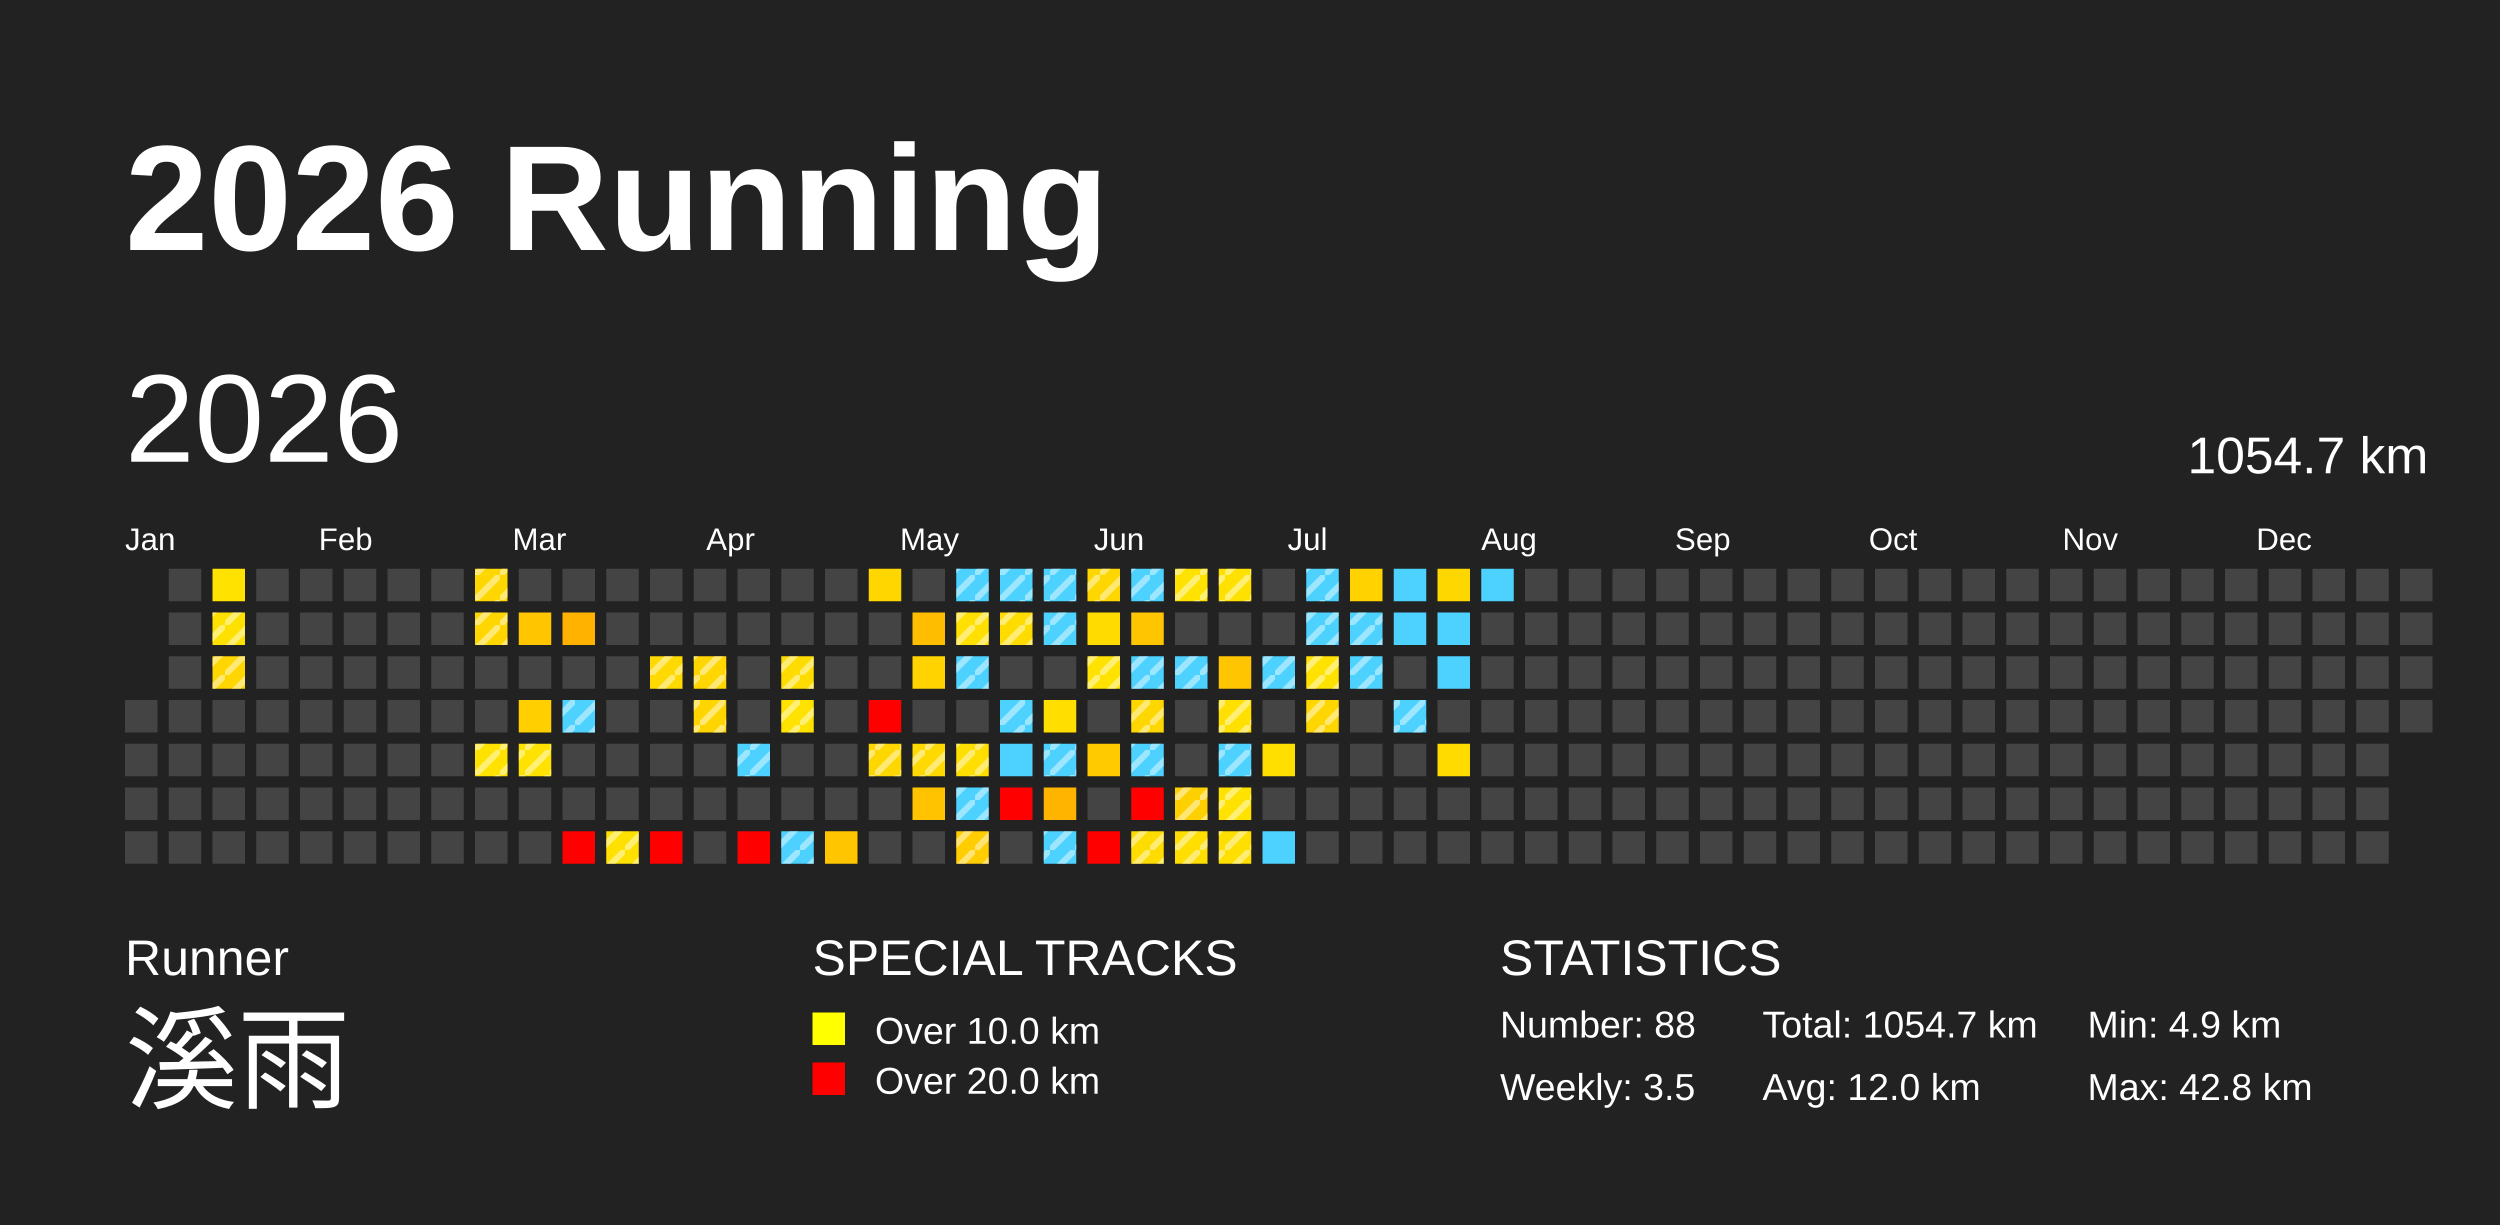
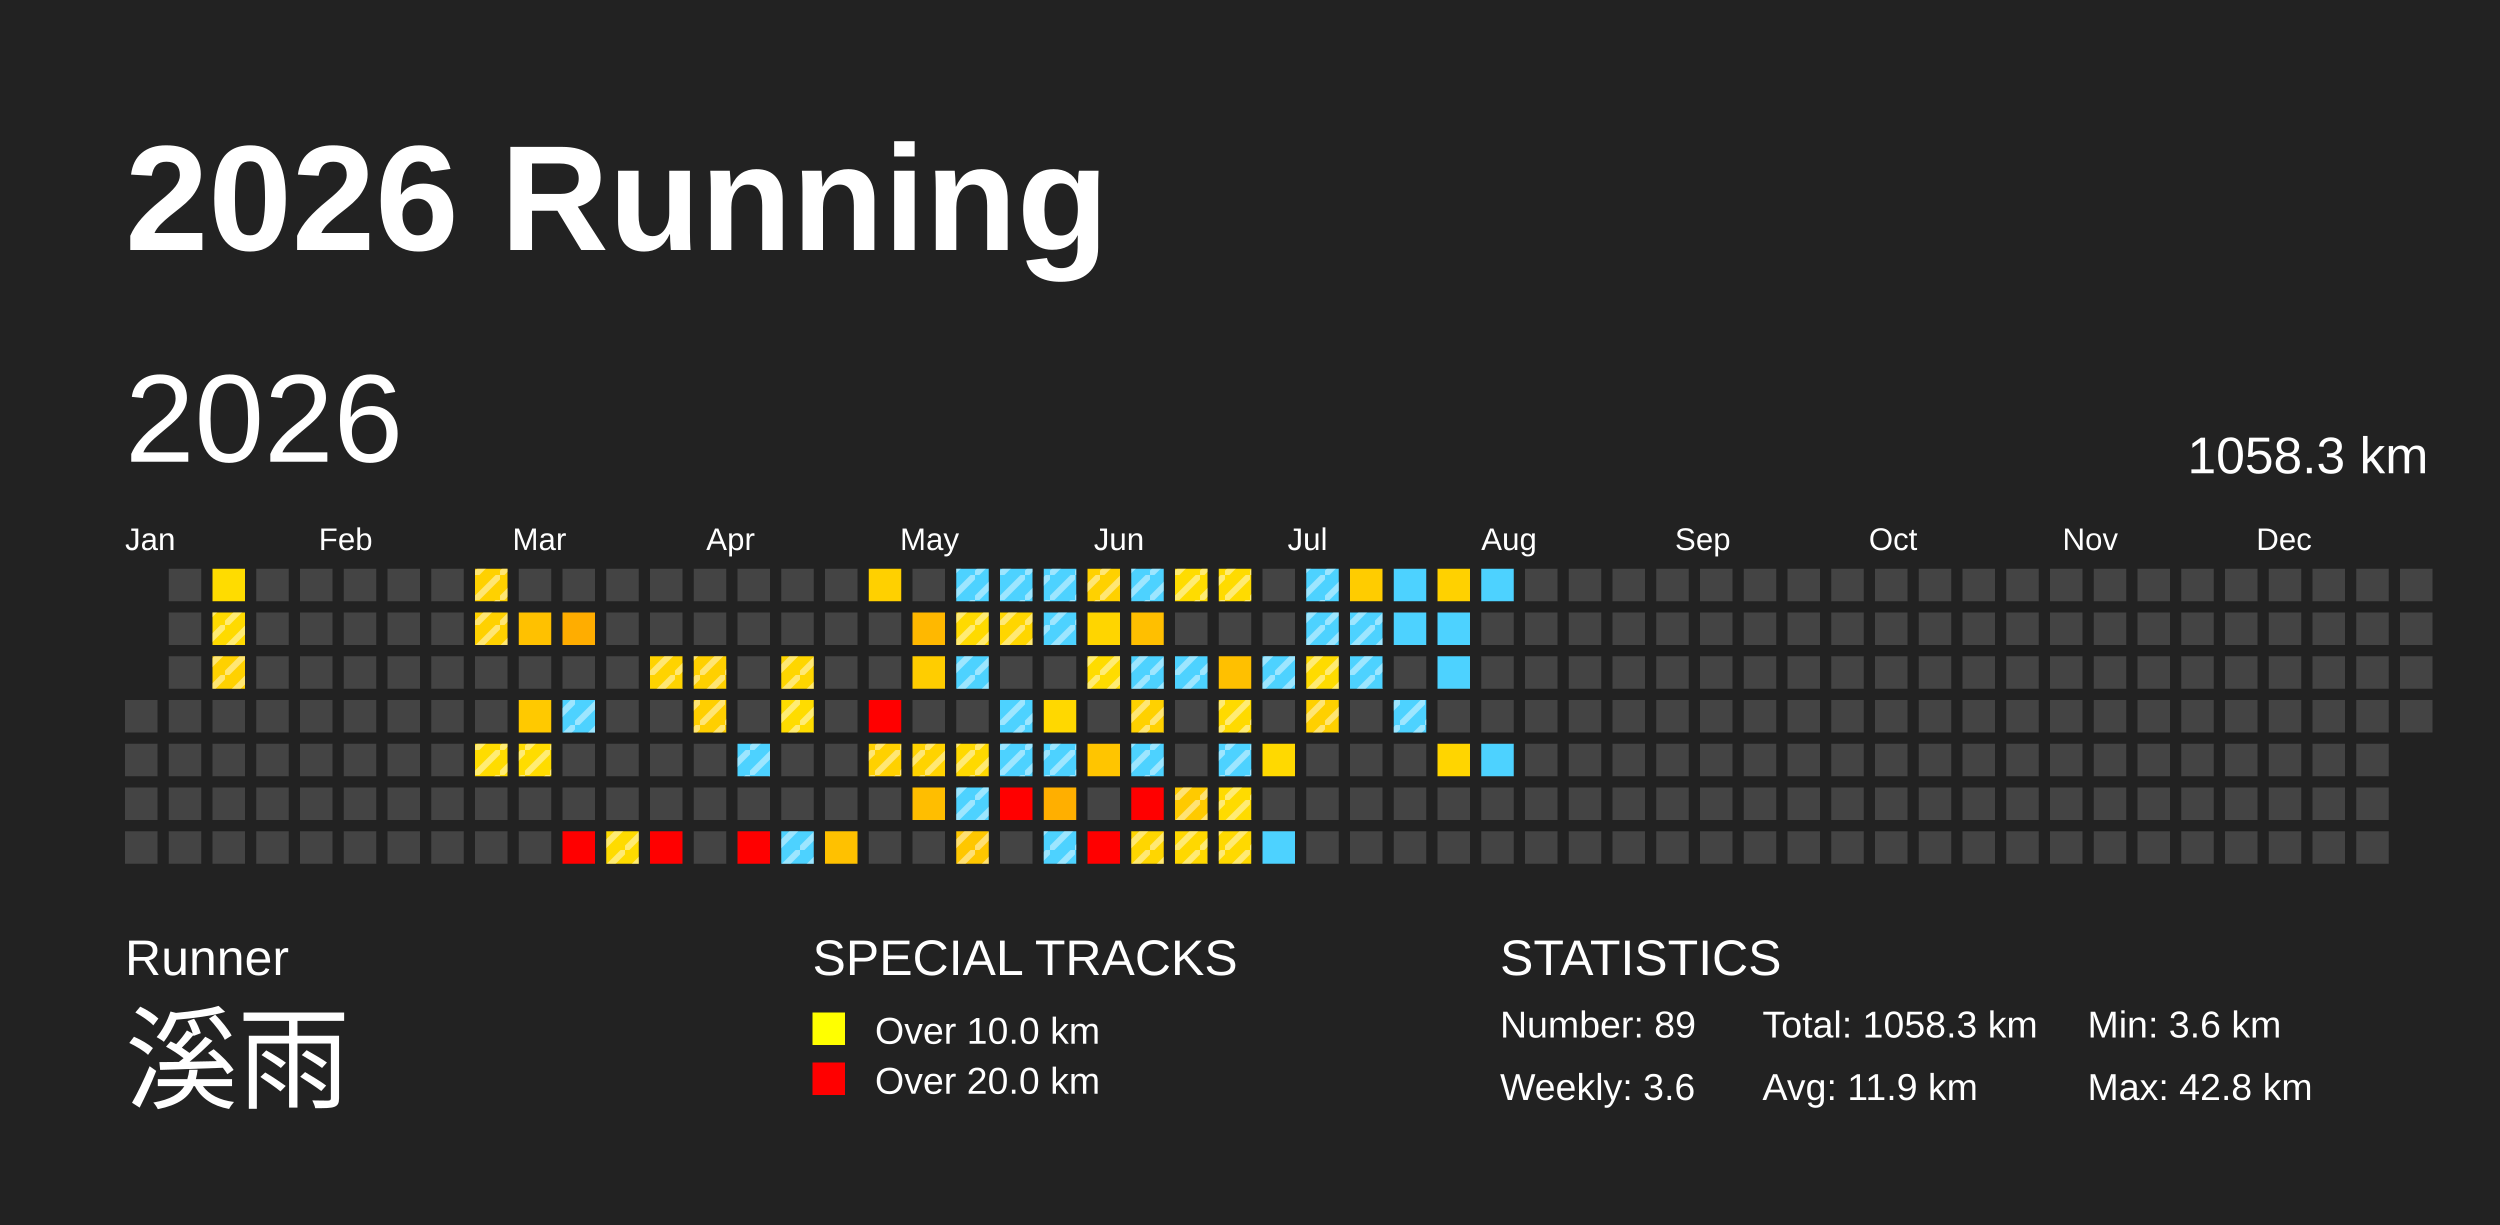
<svg xmlns="http://www.w3.org/2000/svg" baseProfile="full" height="98mm" version="1.1" viewBox="0,0,200,98" width="200mm">
  <defs>
    <pattern height="2" id="indoor-stripe" patternUnits="userSpaceOnUse" width="2">
      <line stroke="white" stroke-opacity="0.45" stroke-width="0.5" x1="0" x2="2" y1="2" y2="0" />
    </pattern>
  </defs>
  <rect fill="#222222" height="98" width="200" x="0" y="0" />
  <text fill="#FFFFFF" style="font-size:12px; font-family:Arial; font-weight:bold;" x="10" y="20">2026 Running</text>
  <text fill="#FFFFFF" style="font-size:4px; font-family:Arial" x="10" y="78">Runner</text>
  <text fill="#FFFFFF" style="font-size:9px; font-family:Arial" x="10" y="88">溪雨</text>
  <text fill="#FFFFFF" style="font-size:4px; font-family:Arial" x="65" y="78">SPECIAL TRACKS</text>
  <rect fill="yellow" height="2.6" width="2.6" x="65" y="81" />
  <text fill="#FFFFFF" style="font-size:3px; font-family:Arial" x="70" y="83.5">Over 10.0 km</text>
  <rect fill="red" height="2.6" width="2.6" x="65" y="85" />
  <text fill="#FFFFFF" style="font-size:3px; font-family:Arial" x="70" y="87.5">Over 20.0 km</text>
  <text fill="#FFFFFF" style="font-size:4px; font-family:Arial" x="120" y="78">STATISTICS</text>
-   <text fill="#FFFFFF" style="font-size:3px; font-family:Arial" x="120" y="83">Number: 88</text>
-   <text fill="#FFFFFF" style="font-size:3px; font-family:Arial" x="120" y="88">Weekly: 3.5</text>
-   <text fill="#FFFFFF" style="font-size:3px; font-family:Arial" x="141" y="83">Total: 1054.7 km</text>
-   <text fill="#FFFFFF" style="font-size:3px; font-family:Arial" x="141" y="88">Avg: 12.0 km</text>
-   <text fill="#FFFFFF" style="font-size:3px; font-family:Arial" x="167" y="83">Min: 4.9 km</text>
+   <text fill="#FFFFFF" style="font-size:3px; font-family:Arial" x="120" y="83">Number: 89</text>
+   <text fill="#FFFFFF" style="font-size:3px; font-family:Arial" x="120" y="88">Weekly: 3.6</text>
+   <text fill="#FFFFFF" style="font-size:3px; font-family:Arial" x="141" y="83">Total: 1058.3 km</text>
+   <text fill="#FFFFFF" style="font-size:3px; font-family:Arial" x="141" y="88">Avg: 11.9 km</text>
+   <text fill="#FFFFFF" style="font-size:3px; font-family:Arial" x="167" y="83">Min: 3.6 km</text>
  <text fill="#FFFFFF" style="font-size:3px; font-family:Arial" x="167" y="88">Max: 42.8 km</text>
  <text dominant-baseline="hanging" fill="#FFFFFF" style="font-size:10.0px; font-family:Arial;" x="10" y="30">2026</text>
-   <text dominant-baseline="hanging" fill="#FFFFFF" style="font-size:4.125px; font-family:Arial;" x="175" y="35">1054.7 km</text>
+   <text dominant-baseline="hanging" fill="#FFFFFF" style="font-size:4.125px; font-family:Arial;" x="175" y="35">1058.3 km</text>
  <text fill="#FFFFFF" style="font-size:2.5px; font-family:Arial" x="10.0" y="44">Jan</text>
  <text fill="#FFFFFF" style="font-size:2.5px; font-family:Arial" x="25.5" y="44">Feb</text>
  <text fill="#FFFFFF" style="font-size:2.5px; font-family:Arial" x="41.0" y="44">Mar</text>
  <text fill="#FFFFFF" style="font-size:2.5px; font-family:Arial" x="56.5" y="44">Apr</text>
  <text fill="#FFFFFF" style="font-size:2.5px; font-family:Arial" x="72.0" y="44">May</text>
  <text fill="#FFFFFF" style="font-size:2.5px; font-family:Arial" x="87.5" y="44">Jun</text>
  <text fill="#FFFFFF" style="font-size:2.5px; font-family:Arial" x="103.0" y="44">Jul</text>
  <text fill="#FFFFFF" style="font-size:2.5px; font-family:Arial" x="118.5" y="44">Aug</text>
  <text fill="#FFFFFF" style="font-size:2.5px; font-family:Arial" x="134.0" y="44">Sep</text>
  <text fill="#FFFFFF" style="font-size:2.5px; font-family:Arial" x="149.5" y="44">Oct</text>
  <text fill="#FFFFFF" style="font-size:2.5px; font-family:Arial" x="165.0" y="44">Nov</text>
  <text fill="#FFFFFF" style="font-size:2.5px; font-family:Arial" x="180.5" y="44">Dec</text>
  <rect fill="#444444" height="2.6" width="2.6" x="10.0" y="56.0" />
  <rect fill="#444444" height="2.6" width="2.6" x="10.0" y="59.5" />
  <rect fill="#444444" height="2.6" width="2.6" x="10.0" y="63.0" />
  <rect fill="#444444" height="2.6" width="2.6" x="10.0" y="66.5" />
  <rect fill="#444444" height="2.6" width="2.6" x="13.5" y="45.5" />
  <rect fill="#444444" height="2.6" width="2.6" x="13.5" y="49.0" />
  <rect fill="#444444" height="2.6" width="2.6" x="13.5" y="52.5" />
  <rect fill="#444444" height="2.6" width="2.6" x="13.5" y="56.0" />
  <rect fill="#444444" height="2.6" width="2.6" x="13.5" y="59.5" />
  <rect fill="#444444" height="2.6" width="2.6" x="13.5" y="63.0" />
  <rect fill="#444444" height="2.6" width="2.6" x="13.5" y="66.5" />
-   <rect fill="#ffe200" height="2.6" width="2.6" x="17.0" y="45.5" />
-   <rect fill="#ffe100" height="2.6" width="2.6" x="17.0" y="49.0" />
+   <rect fill="#ffdc00" height="2.6" width="2.6" x="17.0" y="45.5" />
+   <rect fill="#ffda00" height="2.6" width="2.6" x="17.0" y="49.0" />
  <rect fill="url(#indoor-stripe)" height="2.6" style="pointer-events: none;" width="2.6" x="17.0" y="49.0" />
-   <rect fill="#ffd600" height="2.6" width="2.6" x="17.0" y="52.5" />
+   <rect fill="#ffd100" height="2.6" width="2.6" x="17.0" y="52.5" />
  <rect fill="url(#indoor-stripe)" height="2.6" style="pointer-events: none;" width="2.6" x="17.0" y="52.5" />
  <rect fill="#444444" height="2.6" width="2.6" x="17.0" y="56.0" />
  <rect fill="#444444" height="2.6" width="2.6" x="17.0" y="59.5" />
  <rect fill="#444444" height="2.6" width="2.6" x="17.0" y="63.0" />
  <rect fill="#444444" height="2.6" width="2.6" x="17.0" y="66.5" />
  <rect fill="#444444" height="2.6" width="2.6" x="20.5" y="45.5" />
  <rect fill="#444444" height="2.6" width="2.6" x="20.5" y="49.0" />
  <rect fill="#444444" height="2.6" width="2.6" x="20.5" y="52.5" />
  <rect fill="#444444" height="2.6" width="2.6" x="20.5" y="56.0" />
  <rect fill="#444444" height="2.6" width="2.6" x="20.5" y="59.5" />
  <rect fill="#444444" height="2.6" width="2.6" x="20.5" y="63.0" />
  <rect fill="#444444" height="2.6" width="2.6" x="20.5" y="66.5" />
  <rect fill="#444444" height="2.6" width="2.6" x="24.0" y="45.5" />
  <rect fill="#444444" height="2.6" width="2.6" x="24.0" y="49.0" />
  <rect fill="#444444" height="2.6" width="2.6" x="24.0" y="52.5" />
  <rect fill="#444444" height="2.6" width="2.6" x="24.0" y="56.0" />
  <rect fill="#444444" height="2.6" width="2.6" x="24.0" y="59.5" />
  <rect fill="#444444" height="2.6" width="2.6" x="24.0" y="63.0" />
  <rect fill="#444444" height="2.6" width="2.6" x="24.0" y="66.5" />
  <rect fill="#444444" height="2.6" width="2.6" x="27.5" y="45.5" />
  <rect fill="#444444" height="2.6" width="2.6" x="27.5" y="49.0" />
  <rect fill="#444444" height="2.6" width="2.6" x="27.5" y="52.5" />
  <rect fill="#444444" height="2.6" width="2.6" x="27.5" y="56.0" />
  <rect fill="#444444" height="2.6" width="2.6" x="27.5" y="59.5" />
  <rect fill="#444444" height="2.6" width="2.6" x="27.5" y="63.0" />
  <rect fill="#444444" height="2.6" width="2.6" x="27.5" y="66.5" />
  <rect fill="#444444" height="2.6" width="2.6" x="31.0" y="45.5" />
  <rect fill="#444444" height="2.6" width="2.6" x="31.0" y="49.0" />
  <rect fill="#444444" height="2.6" width="2.6" x="31.0" y="52.5" />
  <rect fill="#444444" height="2.6" width="2.6" x="31.0" y="56.0" />
  <rect fill="#444444" height="2.6" width="2.6" x="31.0" y="59.5" />
  <rect fill="#444444" height="2.6" width="2.6" x="31.0" y="63.0" />
  <rect fill="#444444" height="2.6" width="2.6" x="31.0" y="66.5" />
  <rect fill="#444444" height="2.6" width="2.6" x="34.5" y="45.5" />
  <rect fill="#444444" height="2.6" width="2.6" x="34.5" y="49.0" />
  <rect fill="#444444" height="2.6" width="2.6" x="34.5" y="52.5" />
  <rect fill="#444444" height="2.6" width="2.6" x="34.5" y="56.0" />
  <rect fill="#444444" height="2.6" width="2.6" x="34.5" y="59.5" />
  <rect fill="#444444" height="2.6" width="2.6" x="34.5" y="63.0" />
  <rect fill="#444444" height="2.6" width="2.6" x="34.5" y="66.5" />
-   <rect fill="#ffd700" height="2.6" width="2.6" x="38.0" y="45.5" />
+   <rect fill="#ffd100" height="2.6" width="2.6" x="38.0" y="45.5" />
  <rect fill="url(#indoor-stripe)" height="2.6" style="pointer-events: none;" width="2.6" x="38.0" y="45.5" />
-   <rect fill="#ffd600" height="2.6" width="2.6" x="38.0" y="49.0" />
+   <rect fill="#ffd100" height="2.6" width="2.6" x="38.0" y="49.0" />
  <rect fill="url(#indoor-stripe)" height="2.6" style="pointer-events: none;" width="2.6" x="38.0" y="49.0" />
  <rect fill="#444444" height="2.6" width="2.6" x="38.0" y="52.5" />
  <rect fill="#444444" height="2.6" width="2.6" x="38.0" y="56.0" />
-   <rect fill="#ffe200" height="2.6" width="2.6" x="38.0" y="59.5" />
+   <rect fill="#ffdc00" height="2.6" width="2.6" x="38.0" y="59.5" />
  <rect fill="url(#indoor-stripe)" height="2.6" style="pointer-events: none;" width="2.6" x="38.0" y="59.5" />
  <rect fill="#444444" height="2.6" width="2.6" x="38.0" y="63.0" />
  <rect fill="#444444" height="2.6" width="2.6" x="38.0" y="66.5" />
  <rect fill="#444444" height="2.6" width="2.6" x="41.5" y="45.5" />
-   <rect fill="#ffc600" height="2.6" width="2.6" x="41.5" y="49.0" />
+   <rect fill="#ffc100" height="2.6" width="2.6" x="41.5" y="49.0" />
  <rect fill="#444444" height="2.6" width="2.6" x="41.5" y="52.5" />
-   <rect fill="#ffcf00" height="2.6" width="2.6" x="41.5" y="56.0" />
-   <rect fill="#ffe200" height="2.6" width="2.6" x="41.5" y="59.5" />
+   <rect fill="#ffc900" height="2.6" width="2.6" x="41.5" y="56.0" />
+   <rect fill="#ffdc00" height="2.6" width="2.6" x="41.5" y="59.5" />
  <rect fill="url(#indoor-stripe)" height="2.6" style="pointer-events: none;" width="2.6" x="41.5" y="59.5" />
  <rect fill="#444444" height="2.6" width="2.6" x="41.5" y="63.0" />
  <rect fill="#444444" height="2.6" width="2.6" x="41.5" y="66.5" />
  <rect fill="#444444" height="2.6" width="2.6" x="45.0" y="45.5" />
-   <rect fill="#ffb200" height="2.6" width="2.6" x="45.0" y="49.0" />
+   <rect fill="#ffad00" height="2.6" width="2.6" x="45.0" y="49.0" />
  <rect fill="#444444" height="2.6" width="2.6" x="45.0" y="52.5" />
  <rect fill="#4dd2ff" height="2.6" width="2.6" x="45.0" y="56.0" />
  <rect fill="url(#indoor-stripe)" height="2.6" style="pointer-events: none;" width="2.6" x="45.0" y="56.0" />
  <rect fill="#444444" height="2.6" width="2.6" x="45.0" y="59.5" />
  <rect fill="#444444" height="2.6" width="2.6" x="45.0" y="63.0" />
  <rect fill="red" height="2.6" width="2.6" x="45.0" y="66.5" />
  <rect fill="#444444" height="2.6" width="2.6" x="48.5" y="45.5" />
  <rect fill="#444444" height="2.6" width="2.6" x="48.5" y="49.0" />
  <rect fill="#444444" height="2.6" width="2.6" x="48.5" y="52.5" />
  <rect fill="#444444" height="2.6" width="2.6" x="48.5" y="56.0" />
  <rect fill="#444444" height="2.6" width="2.6" x="48.5" y="59.5" />
  <rect fill="#444444" height="2.6" width="2.6" x="48.5" y="63.0" />
-   <rect fill="#ffe100" height="2.6" width="2.6" x="48.5" y="66.5" />
+   <rect fill="#ffdb00" height="2.6" width="2.6" x="48.5" y="66.5" />
  <rect fill="url(#indoor-stripe)" height="2.6" style="pointer-events: none;" width="2.6" x="48.5" y="66.5" />
  <rect fill="#444444" height="2.6" width="2.6" x="52.0" y="45.5" />
  <rect fill="#444444" height="2.6" width="2.6" x="52.0" y="49.0" />
-   <rect fill="#ffd900" height="2.6" width="2.6" x="52.0" y="52.5" />
+   <rect fill="#ffd300" height="2.6" width="2.6" x="52.0" y="52.5" />
  <rect fill="url(#indoor-stripe)" height="2.6" style="pointer-events: none;" width="2.6" x="52.0" y="52.5" />
  <rect fill="#444444" height="2.6" width="2.6" x="52.0" y="56.0" />
  <rect fill="#444444" height="2.6" width="2.6" x="52.0" y="59.5" />
  <rect fill="#444444" height="2.6" width="2.6" x="52.0" y="63.0" />
  <rect fill="red" height="2.6" width="2.6" x="52.0" y="66.5" />
  <rect fill="#444444" height="2.6" width="2.6" x="55.5" y="45.5" />
  <rect fill="#444444" height="2.6" width="2.6" x="55.5" y="49.0" />
-   <rect fill="#ffd600" height="2.6" width="2.6" x="55.5" y="52.5" />
+   <rect fill="#ffd000" height="2.6" width="2.6" x="55.5" y="52.5" />
  <rect fill="url(#indoor-stripe)" height="2.6" style="pointer-events: none;" width="2.6" x="55.5" y="52.5" />
-   <rect fill="#ffd500" height="2.6" width="2.6" x="55.5" y="56.0" />
+   <rect fill="#ffcf00" height="2.6" width="2.6" x="55.5" y="56.0" />
  <rect fill="url(#indoor-stripe)" height="2.6" style="pointer-events: none;" width="2.6" x="55.5" y="56.0" />
  <rect fill="#444444" height="2.6" width="2.6" x="55.5" y="59.5" />
  <rect fill="#444444" height="2.6" width="2.6" x="55.5" y="63.0" />
  <rect fill="#444444" height="2.6" width="2.6" x="55.5" y="66.5" />
  <rect fill="#444444" height="2.6" width="2.6" x="59.0" y="45.5" />
  <rect fill="#444444" height="2.6" width="2.6" x="59.0" y="49.0" />
  <rect fill="#444444" height="2.6" width="2.6" x="59.0" y="52.5" />
  <rect fill="#444444" height="2.6" width="2.6" x="59.0" y="56.0" />
  <rect fill="#4dd2ff" height="2.6" width="2.6" x="59.0" y="59.5" />
  <rect fill="url(#indoor-stripe)" height="2.6" style="pointer-events: none;" width="2.6" x="59.0" y="59.5" />
  <rect fill="#444444" height="2.6" width="2.6" x="59.0" y="63.0" />
  <rect fill="red" height="2.6" width="2.6" x="59.0" y="66.5" />
  <rect fill="#444444" height="2.6" width="2.6" x="62.5" y="45.5" />
  <rect fill="#444444" height="2.6" width="2.6" x="62.5" y="49.0" />
-   <rect fill="#ffdc00" height="2.6" width="2.6" x="62.5" y="52.5" />
+   <rect fill="#ffd600" height="2.6" width="2.6" x="62.5" y="52.5" />
  <rect fill="url(#indoor-stripe)" height="2.6" style="pointer-events: none;" width="2.6" x="62.5" y="52.5" />
-   <rect fill="#ffe200" height="2.6" width="2.6" x="62.5" y="56.0" />
+   <rect fill="#ffdc00" height="2.6" width="2.6" x="62.5" y="56.0" />
  <rect fill="url(#indoor-stripe)" height="2.6" style="pointer-events: none;" width="2.6" x="62.5" y="56.0" />
  <rect fill="#444444" height="2.6" width="2.6" x="62.5" y="59.5" />
  <rect fill="#444444" height="2.6" width="2.6" x="62.5" y="63.0" />
  <rect fill="#4dd2ff" height="2.6" width="2.6" x="62.5" y="66.5" />
  <rect fill="url(#indoor-stripe)" height="2.6" style="pointer-events: none;" width="2.6" x="62.5" y="66.5" />
  <rect fill="#444444" height="2.6" width="2.6" x="66.0" y="45.5" />
  <rect fill="#444444" height="2.6" width="2.6" x="66.0" y="49.0" />
  <rect fill="#444444" height="2.6" width="2.6" x="66.0" y="52.5" />
  <rect fill="#444444" height="2.6" width="2.6" x="66.0" y="56.0" />
  <rect fill="#444444" height="2.6" width="2.6" x="66.0" y="59.5" />
  <rect fill="#444444" height="2.6" width="2.6" x="66.0" y="63.0" />
-   <rect fill="#ffc600" height="2.6" width="2.6" x="66.0" y="66.5" />
-   <rect fill="#ffd600" height="2.6" width="2.6" x="69.5" y="45.5" />
+   <rect fill="#ffc100" height="2.6" width="2.6" x="66.0" y="66.5" />
+   <rect fill="#ffd000" height="2.6" width="2.6" x="69.5" y="45.5" />
  <rect fill="#444444" height="2.6" width="2.6" x="69.5" y="49.0" />
  <rect fill="#444444" height="2.6" width="2.6" x="69.5" y="52.5" />
  <rect fill="red" height="2.6" width="2.6" x="69.5" y="56.0" />
-   <rect fill="#ffd700" height="2.6" width="2.6" x="69.5" y="59.5" />
+   <rect fill="#ffd100" height="2.6" width="2.6" x="69.5" y="59.5" />
  <rect fill="url(#indoor-stripe)" height="2.6" style="pointer-events: none;" width="2.6" x="69.5" y="59.5" />
  <rect fill="#444444" height="2.6" width="2.6" x="69.5" y="63.0" />
  <rect fill="#444444" height="2.6" width="2.6" x="69.5" y="66.5" />
  <rect fill="#444444" height="2.6" width="2.6" x="73.0" y="45.5" />
-   <rect fill="#ffbd00" height="2.6" width="2.6" x="73.0" y="49.0" />
-   <rect fill="#ffd300" height="2.6" width="2.6" x="73.0" y="52.5" />
+   <rect fill="#ffb800" height="2.6" width="2.6" x="73.0" y="49.0" />
+   <rect fill="#ffcd00" height="2.6" width="2.6" x="73.0" y="52.5" />
  <rect fill="#444444" height="2.6" width="2.6" x="73.0" y="56.0" />
-   <rect fill="#ffd900" height="2.6" width="2.6" x="73.0" y="59.5" />
+   <rect fill="#ffd300" height="2.6" width="2.6" x="73.0" y="59.5" />
  <rect fill="url(#indoor-stripe)" height="2.6" style="pointer-events: none;" width="2.6" x="73.0" y="59.5" />
-   <rect fill="#ffc300" height="2.6" width="2.6" x="73.0" y="63.0" />
+   <rect fill="#ffbe00" height="2.6" width="2.6" x="73.0" y="63.0" />
  <rect fill="#444444" height="2.6" width="2.6" x="73.0" y="66.5" />
  <rect fill="#4dd2ff" height="2.6" width="2.6" x="76.5" y="45.5" />
  <rect fill="url(#indoor-stripe)" height="2.6" style="pointer-events: none;" width="2.6" x="76.5" y="45.5" />
-   <rect fill="#ffe000" height="2.6" width="2.6" x="76.5" y="49.0" />
+   <rect fill="#ffda00" height="2.6" width="2.6" x="76.5" y="49.0" />
  <rect fill="url(#indoor-stripe)" height="2.6" style="pointer-events: none;" width="2.6" x="76.5" y="49.0" />
  <rect fill="#4dd2ff" height="2.6" width="2.6" x="76.5" y="52.5" />
  <rect fill="url(#indoor-stripe)" height="2.6" style="pointer-events: none;" width="2.6" x="76.5" y="52.5" />
  <rect fill="#444444" height="2.6" width="2.6" x="76.5" y="56.0" />
-   <rect fill="#ffdf00" height="2.6" width="2.6" x="76.5" y="59.5" />
+   <rect fill="#ffd900" height="2.6" width="2.6" x="76.5" y="59.5" />
  <rect fill="url(#indoor-stripe)" height="2.6" style="pointer-events: none;" width="2.6" x="76.5" y="59.5" />
  <rect fill="#4dd2ff" height="2.6" width="2.6" x="76.5" y="63.0" />
  <rect fill="url(#indoor-stripe)" height="2.6" style="pointer-events: none;" width="2.6" x="76.5" y="63.0" />
-   <rect fill="#ffcd00" height="2.6" width="2.6" x="76.5" y="66.5" />
+   <rect fill="#ffc700" height="2.6" width="2.6" x="76.5" y="66.5" />
  <rect fill="url(#indoor-stripe)" height="2.6" style="pointer-events: none;" width="2.6" x="76.5" y="66.5" />
  <rect fill="#4dd2ff" height="2.6" width="2.6" x="80.0" y="45.5" />
  <rect fill="url(#indoor-stripe)" height="2.6" style="pointer-events: none;" width="2.6" x="80.0" y="45.5" />
-   <rect fill="#ffdc00" height="2.6" width="2.6" x="80.0" y="49.0" />
+   <rect fill="#ffd600" height="2.6" width="2.6" x="80.0" y="49.0" />
  <rect fill="url(#indoor-stripe)" height="2.6" style="pointer-events: none;" width="2.6" x="80.0" y="49.0" />
  <rect fill="#444444" height="2.6" width="2.6" x="80.0" y="52.5" />
  <rect fill="#4dd2ff" height="2.6" width="2.6" x="80.0" y="56.0" />
  <rect fill="url(#indoor-stripe)" height="2.6" style="pointer-events: none;" width="2.6" x="80.0" y="56.0" />
  <rect fill="#4dd2ff" height="2.6" width="2.6" x="80.0" y="59.5" />
+   <rect fill="url(#indoor-stripe)" height="2.6" style="pointer-events: none;" width="2.6" x="80.0" y="59.5" />
  <rect fill="red" height="2.6" width="2.6" x="80.0" y="63.0" />
  <rect fill="#444444" height="2.6" width="2.6" x="80.0" y="66.5" />
  <rect fill="#4dd2ff" height="2.6" width="2.6" x="83.5" y="45.5" />
  <rect fill="url(#indoor-stripe)" height="2.6" style="pointer-events: none;" width="2.6" x="83.5" y="45.5" />
  <rect fill="#4dd2ff" height="2.6" width="2.6" x="83.5" y="49.0" />
  <rect fill="url(#indoor-stripe)" height="2.6" style="pointer-events: none;" width="2.6" x="83.5" y="49.0" />
  <rect fill="#444444" height="2.6" width="2.6" x="83.5" y="52.5" />
-   <rect fill="#ffde00" height="2.6" width="2.6" x="83.5" y="56.0" />
+   <rect fill="#ffd800" height="2.6" width="2.6" x="83.5" y="56.0" />
  <rect fill="#4dd2ff" height="2.6" width="2.6" x="83.5" y="59.5" />
  <rect fill="url(#indoor-stripe)" height="2.6" style="pointer-events: none;" width="2.6" x="83.5" y="59.5" />
-   <rect fill="#ffb400" height="2.6" width="2.6" x="83.5" y="63.0" />
+   <rect fill="#ffaf00" height="2.6" width="2.6" x="83.5" y="63.0" />
  <rect fill="#4dd2ff" height="2.6" width="2.6" x="83.5" y="66.5" />
  <rect fill="url(#indoor-stripe)" height="2.6" style="pointer-events: none;" width="2.6" x="83.5" y="66.5" />
-   <rect fill="#ffd700" height="2.6" width="2.6" x="87.0" y="45.5" />
+   <rect fill="#ffd100" height="2.6" width="2.6" x="87.0" y="45.5" />
  <rect fill="url(#indoor-stripe)" height="2.6" style="pointer-events: none;" width="2.6" x="87.0" y="45.5" />
-   <rect fill="#ffdb00" height="2.6" width="2.6" x="87.0" y="49.0" />
-   <rect fill="#ffe200" height="2.6" width="2.6" x="87.0" y="52.5" />
+   <rect fill="#ffd500" height="2.6" width="2.6" x="87.0" y="49.0" />
+   <rect fill="#ffdc00" height="2.6" width="2.6" x="87.0" y="52.5" />
  <rect fill="url(#indoor-stripe)" height="2.6" style="pointer-events: none;" width="2.6" x="87.0" y="52.5" />
  <rect fill="#444444" height="2.6" width="2.6" x="87.0" y="56.0" />
-   <rect fill="#ffcb00" height="2.6" width="2.6" x="87.0" y="59.5" />
+   <rect fill="#ffc500" height="2.6" width="2.6" x="87.0" y="59.5" />
  <rect fill="#444444" height="2.6" width="2.6" x="87.0" y="63.0" />
  <rect fill="red" height="2.6" width="2.6" x="87.0" y="66.5" />
  <rect fill="#4dd2ff" height="2.6" width="2.6" x="90.5" y="45.5" />
  <rect fill="url(#indoor-stripe)" height="2.6" style="pointer-events: none;" width="2.6" x="90.5" y="45.5" />
-   <rect fill="#ffc500" height="2.6" width="2.6" x="90.5" y="49.0" />
+   <rect fill="#ffbf00" height="2.6" width="2.6" x="90.5" y="49.0" />
  <rect fill="#4dd2ff" height="2.6" width="2.6" x="90.5" y="52.5" />
  <rect fill="url(#indoor-stripe)" height="2.6" style="pointer-events: none;" width="2.6" x="90.5" y="52.5" />
-   <rect fill="#ffd700" height="2.6" width="2.6" x="90.5" y="56.0" />
+   <rect fill="#ffd100" height="2.6" width="2.6" x="90.5" y="56.0" />
  <rect fill="url(#indoor-stripe)" height="2.6" style="pointer-events: none;" width="2.6" x="90.5" y="56.0" />
  <rect fill="#4dd2ff" height="2.6" width="2.6" x="90.5" y="59.5" />
  <rect fill="url(#indoor-stripe)" height="2.6" style="pointer-events: none;" width="2.6" x="90.5" y="59.5" />
  <rect fill="red" height="2.6" width="2.6" x="90.5" y="63.0" />
-   <rect fill="#ffdc00" height="2.6" width="2.6" x="90.5" y="66.5" />
+   <rect fill="#ffd600" height="2.6" width="2.6" x="90.5" y="66.5" />
  <rect fill="url(#indoor-stripe)" height="2.6" style="pointer-events: none;" width="2.6" x="90.5" y="66.5" />
-   <rect fill="#ffe200" height="2.6" width="2.6" x="94.0" y="45.5" />
+   <rect fill="#ffdc00" height="2.6" width="2.6" x="94.0" y="45.5" />
  <rect fill="url(#indoor-stripe)" height="2.6" style="pointer-events: none;" width="2.6" x="94.0" y="45.5" />
  <rect fill="#444444" height="2.6" width="2.6" x="94.0" y="49.0" />
  <rect fill="#4dd2ff" height="2.6" width="2.6" x="94.0" y="52.5" />
  <rect fill="url(#indoor-stripe)" height="2.6" style="pointer-events: none;" width="2.6" x="94.0" y="52.5" />
  <rect fill="#444444" height="2.6" width="2.6" x="94.0" y="56.0" />
  <rect fill="#444444" height="2.6" width="2.6" x="94.0" y="59.5" />
-   <rect fill="#ffd000" height="2.6" width="2.6" x="94.0" y="63.0" />
+   <rect fill="#ffca00" height="2.6" width="2.6" x="94.0" y="63.0" />
  <rect fill="url(#indoor-stripe)" height="2.6" style="pointer-events: none;" width="2.6" x="94.0" y="63.0" />
-   <rect fill="#ffde00" height="2.6" width="2.6" x="94.0" y="66.5" />
+   <rect fill="#ffd800" height="2.6" width="2.6" x="94.0" y="66.5" />
  <rect fill="url(#indoor-stripe)" height="2.6" style="pointer-events: none;" width="2.6" x="94.0" y="66.5" />
-   <rect fill="#ffe100" height="2.6" width="2.6" x="97.5" y="45.5" />
+   <rect fill="#ffdb00" height="2.6" width="2.6" x="97.5" y="45.5" />
  <rect fill="url(#indoor-stripe)" height="2.6" style="pointer-events: none;" width="2.6" x="97.5" y="45.5" />
  <rect fill="#444444" height="2.6" width="2.6" x="97.5" y="49.0" />
-   <rect fill="#ffc500" height="2.6" width="2.6" x="97.5" y="52.5" />
-   <rect fill="#ffe000" height="2.6" width="2.6" x="97.5" y="56.0" />
+   <rect fill="#ffc000" height="2.6" width="2.6" x="97.5" y="52.5" />
+   <rect fill="#ffda00" height="2.6" width="2.6" x="97.5" y="56.0" />
  <rect fill="url(#indoor-stripe)" height="2.6" style="pointer-events: none;" width="2.6" x="97.5" y="56.0" />
  <rect fill="#4dd2ff" height="2.6" width="2.6" x="97.5" y="59.5" />
  <rect fill="url(#indoor-stripe)" height="2.6" style="pointer-events: none;" width="2.6" x="97.5" y="59.5" />
-   <rect fill="#ffe200" height="2.6" width="2.6" x="97.5" y="63.0" />
+   <rect fill="#ffdb00" height="2.6" width="2.6" x="97.5" y="63.0" />
  <rect fill="url(#indoor-stripe)" height="2.6" style="pointer-events: none;" width="2.6" x="97.5" y="63.0" />
-   <rect fill="#ffdf00" height="2.6" width="2.6" x="97.5" y="66.5" />
+   <rect fill="#ffd900" height="2.6" width="2.6" x="97.5" y="66.5" />
  <rect fill="url(#indoor-stripe)" height="2.6" style="pointer-events: none;" width="2.6" x="97.5" y="66.5" />
  <rect fill="#444444" height="2.6" width="2.6" x="101.0" y="45.5" />
  <rect fill="#444444" height="2.6" width="2.6" x="101.0" y="49.0" />
  <rect fill="#4dd2ff" height="2.6" width="2.6" x="101.0" y="52.5" />
  <rect fill="url(#indoor-stripe)" height="2.6" style="pointer-events: none;" width="2.6" x="101.0" y="52.5" />
  <rect fill="#444444" height="2.6" width="2.6" x="101.0" y="56.0" />
-   <rect fill="#ffdf00" height="2.6" width="2.6" x="101.0" y="59.5" />
+   <rect fill="#ffd900" height="2.6" width="2.6" x="101.0" y="59.5" />
  <rect fill="#444444" height="2.6" width="2.6" x="101.0" y="63.0" />
  <rect fill="#4dd2ff" height="2.6" width="2.6" x="101.0" y="66.5" />
  <rect fill="#4dd2ff" height="2.6" width="2.6" x="104.5" y="45.5" />
  <rect fill="url(#indoor-stripe)" height="2.6" style="pointer-events: none;" width="2.6" x="104.5" y="45.5" />
  <rect fill="#4dd2ff" height="2.6" width="2.6" x="104.5" y="49.0" />
  <rect fill="url(#indoor-stripe)" height="2.6" style="pointer-events: none;" width="2.6" x="104.5" y="49.0" />
-   <rect fill="#ffe200" height="2.6" width="2.6" x="104.5" y="52.5" />
+   <rect fill="#ffdb00" height="2.6" width="2.6" x="104.5" y="52.5" />
  <rect fill="url(#indoor-stripe)" height="2.6" style="pointer-events: none;" width="2.6" x="104.5" y="52.5" />
-   <rect fill="#ffd600" height="2.6" width="2.6" x="104.5" y="56.0" />
+   <rect fill="#ffd000" height="2.6" width="2.6" x="104.5" y="56.0" />
  <rect fill="url(#indoor-stripe)" height="2.6" style="pointer-events: none;" width="2.6" x="104.5" y="56.0" />
  <rect fill="#444444" height="2.6" width="2.6" x="104.5" y="59.5" />
  <rect fill="#444444" height="2.6" width="2.6" x="104.5" y="63.0" />
  <rect fill="#444444" height="2.6" width="2.6" x="104.5" y="66.5" />
-   <rect fill="#ffd200" height="2.6" width="2.6" x="108.0" y="45.5" />
+   <rect fill="#ffcc00" height="2.6" width="2.6" x="108.0" y="45.5" />
  <rect fill="#4dd2ff" height="2.6" width="2.6" x="108.0" y="49.0" />
  <rect fill="url(#indoor-stripe)" height="2.6" style="pointer-events: none;" width="2.6" x="108.0" y="49.0" />
  <rect fill="#4dd2ff" height="2.6" width="2.6" x="108.0" y="52.5" />
  <rect fill="url(#indoor-stripe)" height="2.6" style="pointer-events: none;" width="2.6" x="108.0" y="52.5" />
  <rect fill="#444444" height="2.6" width="2.6" x="108.0" y="56.0" />
  <rect fill="#444444" height="2.6" width="2.6" x="108.0" y="59.5" />
  <rect fill="#444444" height="2.6" width="2.6" x="108.0" y="63.0" />
  <rect fill="#444444" height="2.6" width="2.6" x="108.0" y="66.5" />
  <rect fill="#4dd2ff" height="2.6" width="2.6" x="111.5" y="45.5" />
  <rect fill="#4dd2ff" height="2.6" width="2.6" x="111.5" y="49.0" />
  <rect fill="#444444" height="2.6" width="2.6" x="111.5" y="52.5" />
  <rect fill="#4dd2ff" height="2.6" width="2.6" x="111.5" y="56.0" />
  <rect fill="url(#indoor-stripe)" height="2.6" style="pointer-events: none;" width="2.6" x="111.5" y="56.0" />
  <rect fill="#444444" height="2.6" width="2.6" x="111.5" y="59.5" />
  <rect fill="#444444" height="2.6" width="2.6" x="111.5" y="63.0" />
  <rect fill="#444444" height="2.6" width="2.6" x="111.5" y="66.5" />
-   <rect fill="#ffd700" height="2.6" width="2.6" x="115.0" y="45.5" />
+   <rect fill="#ffd100" height="2.6" width="2.6" x="115.0" y="45.5" />
  <rect fill="#4dd2ff" height="2.6" width="2.6" x="115.0" y="49.0" />
  <rect fill="#4dd2ff" height="2.6" width="2.6" x="115.0" y="52.5" />
  <rect fill="#444444" height="2.6" width="2.6" x="115.0" y="56.0" />
-   <rect fill="#ffdb00" height="2.6" width="2.6" x="115.0" y="59.5" />
+   <rect fill="#ffd500" height="2.6" width="2.6" x="115.0" y="59.5" />
  <rect fill="#444444" height="2.6" width="2.6" x="115.0" y="63.0" />
  <rect fill="#444444" height="2.6" width="2.6" x="115.0" y="66.5" />
  <rect fill="#4dd2ff" height="2.6" width="2.6" x="118.5" y="45.5" />
  <rect fill="#444444" height="2.6" width="2.6" x="118.5" y="49.0" />
  <rect fill="#444444" height="2.6" width="2.6" x="118.5" y="52.5" />
  <rect fill="#444444" height="2.6" width="2.6" x="118.5" y="56.0" />
-   <rect fill="#444444" height="2.6" width="2.6" x="118.5" y="59.5" />
+   <rect fill="#4dd2ff" height="2.6" width="2.6" x="118.5" y="59.5" />
  <rect fill="#444444" height="2.6" width="2.6" x="118.5" y="63.0" />
  <rect fill="#444444" height="2.6" width="2.6" x="118.5" y="66.5" />
  <rect fill="#444444" height="2.6" width="2.6" x="122.0" y="45.5" />
  <rect fill="#444444" height="2.6" width="2.6" x="122.0" y="49.0" />
  <rect fill="#444444" height="2.6" width="2.6" x="122.0" y="52.5" />
  <rect fill="#444444" height="2.6" width="2.6" x="122.0" y="56.0" />
  <rect fill="#444444" height="2.6" width="2.6" x="122.0" y="59.5" />
  <rect fill="#444444" height="2.6" width="2.6" x="122.0" y="63.0" />
  <rect fill="#444444" height="2.6" width="2.6" x="122.0" y="66.5" />
  <rect fill="#444444" height="2.6" width="2.6" x="125.5" y="45.5" />
  <rect fill="#444444" height="2.6" width="2.6" x="125.5" y="49.0" />
  <rect fill="#444444" height="2.6" width="2.6" x="125.5" y="52.5" />
  <rect fill="#444444" height="2.6" width="2.6" x="125.5" y="56.0" />
  <rect fill="#444444" height="2.6" width="2.6" x="125.5" y="59.5" />
  <rect fill="#444444" height="2.6" width="2.6" x="125.5" y="63.0" />
  <rect fill="#444444" height="2.6" width="2.6" x="125.5" y="66.5" />
  <rect fill="#444444" height="2.6" width="2.6" x="129.0" y="45.5" />
  <rect fill="#444444" height="2.6" width="2.6" x="129.0" y="49.0" />
  <rect fill="#444444" height="2.6" width="2.6" x="129.0" y="52.5" />
  <rect fill="#444444" height="2.6" width="2.6" x="129.0" y="56.0" />
  <rect fill="#444444" height="2.6" width="2.6" x="129.0" y="59.5" />
  <rect fill="#444444" height="2.6" width="2.6" x="129.0" y="63.0" />
  <rect fill="#444444" height="2.6" width="2.6" x="129.0" y="66.5" />
  <rect fill="#444444" height="2.6" width="2.6" x="132.5" y="45.5" />
  <rect fill="#444444" height="2.6" width="2.6" x="132.5" y="49.0" />
  <rect fill="#444444" height="2.6" width="2.6" x="132.5" y="52.5" />
  <rect fill="#444444" height="2.6" width="2.6" x="132.5" y="56.0" />
  <rect fill="#444444" height="2.6" width="2.6" x="132.5" y="59.5" />
  <rect fill="#444444" height="2.6" width="2.6" x="132.5" y="63.0" />
  <rect fill="#444444" height="2.6" width="2.6" x="132.5" y="66.5" />
  <rect fill="#444444" height="2.6" width="2.6" x="136.0" y="45.5" />
  <rect fill="#444444" height="2.6" width="2.6" x="136.0" y="49.0" />
  <rect fill="#444444" height="2.6" width="2.6" x="136.0" y="52.5" />
  <rect fill="#444444" height="2.6" width="2.6" x="136.0" y="56.0" />
  <rect fill="#444444" height="2.6" width="2.6" x="136.0" y="59.5" />
  <rect fill="#444444" height="2.6" width="2.6" x="136.0" y="63.0" />
  <rect fill="#444444" height="2.6" width="2.6" x="136.0" y="66.5" />
  <rect fill="#444444" height="2.6" width="2.6" x="139.5" y="45.5" />
  <rect fill="#444444" height="2.6" width="2.6" x="139.5" y="49.0" />
  <rect fill="#444444" height="2.6" width="2.6" x="139.5" y="52.5" />
  <rect fill="#444444" height="2.6" width="2.6" x="139.5" y="56.0" />
  <rect fill="#444444" height="2.6" width="2.6" x="139.5" y="59.5" />
  <rect fill="#444444" height="2.6" width="2.6" x="139.5" y="63.0" />
  <rect fill="#444444" height="2.6" width="2.6" x="139.5" y="66.5" />
  <rect fill="#444444" height="2.6" width="2.6" x="143.0" y="45.5" />
  <rect fill="#444444" height="2.6" width="2.6" x="143.0" y="49.0" />
  <rect fill="#444444" height="2.6" width="2.6" x="143.0" y="52.5" />
  <rect fill="#444444" height="2.6" width="2.6" x="143.0" y="56.0" />
  <rect fill="#444444" height="2.6" width="2.6" x="143.0" y="59.5" />
  <rect fill="#444444" height="2.6" width="2.6" x="143.0" y="63.0" />
  <rect fill="#444444" height="2.6" width="2.6" x="143.0" y="66.5" />
  <rect fill="#444444" height="2.6" width="2.6" x="146.5" y="45.5" />
  <rect fill="#444444" height="2.6" width="2.6" x="146.5" y="49.0" />
  <rect fill="#444444" height="2.6" width="2.6" x="146.5" y="52.5" />
  <rect fill="#444444" height="2.6" width="2.6" x="146.5" y="56.0" />
  <rect fill="#444444" height="2.6" width="2.6" x="146.5" y="59.5" />
  <rect fill="#444444" height="2.6" width="2.6" x="146.5" y="63.0" />
  <rect fill="#444444" height="2.6" width="2.6" x="146.5" y="66.5" />
  <rect fill="#444444" height="2.6" width="2.6" x="150.0" y="45.5" />
  <rect fill="#444444" height="2.6" width="2.6" x="150.0" y="49.0" />
  <rect fill="#444444" height="2.6" width="2.6" x="150.0" y="52.5" />
  <rect fill="#444444" height="2.6" width="2.6" x="150.0" y="56.0" />
  <rect fill="#444444" height="2.6" width="2.6" x="150.0" y="59.5" />
  <rect fill="#444444" height="2.6" width="2.6" x="150.0" y="63.0" />
  <rect fill="#444444" height="2.6" width="2.6" x="150.0" y="66.5" />
  <rect fill="#444444" height="2.6" width="2.6" x="153.5" y="45.5" />
  <rect fill="#444444" height="2.6" width="2.6" x="153.5" y="49.0" />
  <rect fill="#444444" height="2.6" width="2.6" x="153.5" y="52.5" />
  <rect fill="#444444" height="2.6" width="2.6" x="153.5" y="56.0" />
  <rect fill="#444444" height="2.6" width="2.6" x="153.5" y="59.5" />
  <rect fill="#444444" height="2.6" width="2.6" x="153.5" y="63.0" />
  <rect fill="#444444" height="2.6" width="2.6" x="153.5" y="66.5" />
  <rect fill="#444444" height="2.6" width="2.6" x="157.0" y="45.5" />
  <rect fill="#444444" height="2.6" width="2.6" x="157.0" y="49.0" />
  <rect fill="#444444" height="2.6" width="2.6" x="157.0" y="52.5" />
  <rect fill="#444444" height="2.6" width="2.6" x="157.0" y="56.0" />
  <rect fill="#444444" height="2.6" width="2.6" x="157.0" y="59.5" />
  <rect fill="#444444" height="2.6" width="2.6" x="157.0" y="63.0" />
  <rect fill="#444444" height="2.6" width="2.6" x="157.0" y="66.5" />
  <rect fill="#444444" height="2.6" width="2.6" x="160.5" y="45.5" />
  <rect fill="#444444" height="2.6" width="2.6" x="160.5" y="49.0" />
  <rect fill="#444444" height="2.6" width="2.6" x="160.5" y="52.5" />
  <rect fill="#444444" height="2.6" width="2.6" x="160.5" y="56.0" />
  <rect fill="#444444" height="2.6" width="2.6" x="160.5" y="59.5" />
  <rect fill="#444444" height="2.6" width="2.6" x="160.5" y="63.0" />
  <rect fill="#444444" height="2.6" width="2.6" x="160.5" y="66.5" />
  <rect fill="#444444" height="2.6" width="2.6" x="164.0" y="45.5" />
  <rect fill="#444444" height="2.6" width="2.6" x="164.0" y="49.0" />
  <rect fill="#444444" height="2.6" width="2.6" x="164.0" y="52.5" />
  <rect fill="#444444" height="2.6" width="2.6" x="164.0" y="56.0" />
  <rect fill="#444444" height="2.6" width="2.6" x="164.0" y="59.5" />
  <rect fill="#444444" height="2.6" width="2.6" x="164.0" y="63.0" />
  <rect fill="#444444" height="2.6" width="2.6" x="164.0" y="66.5" />
  <rect fill="#444444" height="2.6" width="2.6" x="167.5" y="45.5" />
  <rect fill="#444444" height="2.6" width="2.6" x="167.5" y="49.0" />
  <rect fill="#444444" height="2.6" width="2.6" x="167.5" y="52.5" />
  <rect fill="#444444" height="2.6" width="2.6" x="167.5" y="56.0" />
  <rect fill="#444444" height="2.6" width="2.6" x="167.5" y="59.5" />
  <rect fill="#444444" height="2.6" width="2.6" x="167.5" y="63.0" />
  <rect fill="#444444" height="2.6" width="2.6" x="167.5" y="66.5" />
  <rect fill="#444444" height="2.6" width="2.6" x="171.0" y="45.5" />
  <rect fill="#444444" height="2.6" width="2.6" x="171.0" y="49.0" />
  <rect fill="#444444" height="2.6" width="2.6" x="171.0" y="52.5" />
  <rect fill="#444444" height="2.6" width="2.6" x="171.0" y="56.0" />
  <rect fill="#444444" height="2.6" width="2.6" x="171.0" y="59.5" />
  <rect fill="#444444" height="2.6" width="2.6" x="171.0" y="63.0" />
  <rect fill="#444444" height="2.6" width="2.6" x="171.0" y="66.5" />
  <rect fill="#444444" height="2.6" width="2.6" x="174.5" y="45.5" />
  <rect fill="#444444" height="2.6" width="2.6" x="174.5" y="49.0" />
  <rect fill="#444444" height="2.6" width="2.6" x="174.5" y="52.5" />
  <rect fill="#444444" height="2.6" width="2.6" x="174.5" y="56.0" />
  <rect fill="#444444" height="2.6" width="2.6" x="174.5" y="59.5" />
  <rect fill="#444444" height="2.6" width="2.6" x="174.5" y="63.0" />
  <rect fill="#444444" height="2.6" width="2.6" x="174.5" y="66.5" />
  <rect fill="#444444" height="2.6" width="2.6" x="178.0" y="45.5" />
  <rect fill="#444444" height="2.6" width="2.6" x="178.0" y="49.0" />
  <rect fill="#444444" height="2.6" width="2.6" x="178.0" y="52.5" />
  <rect fill="#444444" height="2.6" width="2.6" x="178.0" y="56.0" />
  <rect fill="#444444" height="2.6" width="2.6" x="178.0" y="59.5" />
  <rect fill="#444444" height="2.6" width="2.6" x="178.0" y="63.0" />
  <rect fill="#444444" height="2.6" width="2.6" x="178.0" y="66.5" />
  <rect fill="#444444" height="2.6" width="2.6" x="181.5" y="45.5" />
  <rect fill="#444444" height="2.6" width="2.6" x="181.5" y="49.0" />
  <rect fill="#444444" height="2.6" width="2.6" x="181.5" y="52.5" />
  <rect fill="#444444" height="2.6" width="2.6" x="181.5" y="56.0" />
  <rect fill="#444444" height="2.6" width="2.6" x="181.5" y="59.5" />
  <rect fill="#444444" height="2.6" width="2.6" x="181.5" y="63.0" />
  <rect fill="#444444" height="2.6" width="2.6" x="181.5" y="66.5" />
  <rect fill="#444444" height="2.6" width="2.6" x="185.0" y="45.5" />
  <rect fill="#444444" height="2.6" width="2.6" x="185.0" y="49.0" />
  <rect fill="#444444" height="2.6" width="2.6" x="185.0" y="52.5" />
  <rect fill="#444444" height="2.6" width="2.6" x="185.0" y="56.0" />
  <rect fill="#444444" height="2.6" width="2.6" x="185.0" y="59.5" />
  <rect fill="#444444" height="2.6" width="2.6" x="185.0" y="63.0" />
  <rect fill="#444444" height="2.6" width="2.6" x="185.0" y="66.5" />
  <rect fill="#444444" height="2.6" width="2.6" x="188.5" y="45.5" />
  <rect fill="#444444" height="2.6" width="2.6" x="188.5" y="49.0" />
  <rect fill="#444444" height="2.6" width="2.6" x="188.5" y="52.5" />
  <rect fill="#444444" height="2.6" width="2.6" x="188.5" y="56.0" />
  <rect fill="#444444" height="2.6" width="2.6" x="188.5" y="59.5" />
  <rect fill="#444444" height="2.6" width="2.6" x="188.5" y="63.0" />
  <rect fill="#444444" height="2.6" width="2.6" x="188.5" y="66.5" />
  <rect fill="#444444" height="2.6" width="2.6" x="192.0" y="45.5" />
  <rect fill="#444444" height="2.6" width="2.6" x="192.0" y="49.0" />
  <rect fill="#444444" height="2.6" width="2.6" x="192.0" y="52.5" />
  <rect fill="#444444" height="2.6" width="2.6" x="192.0" y="56.0" />
</svg>
